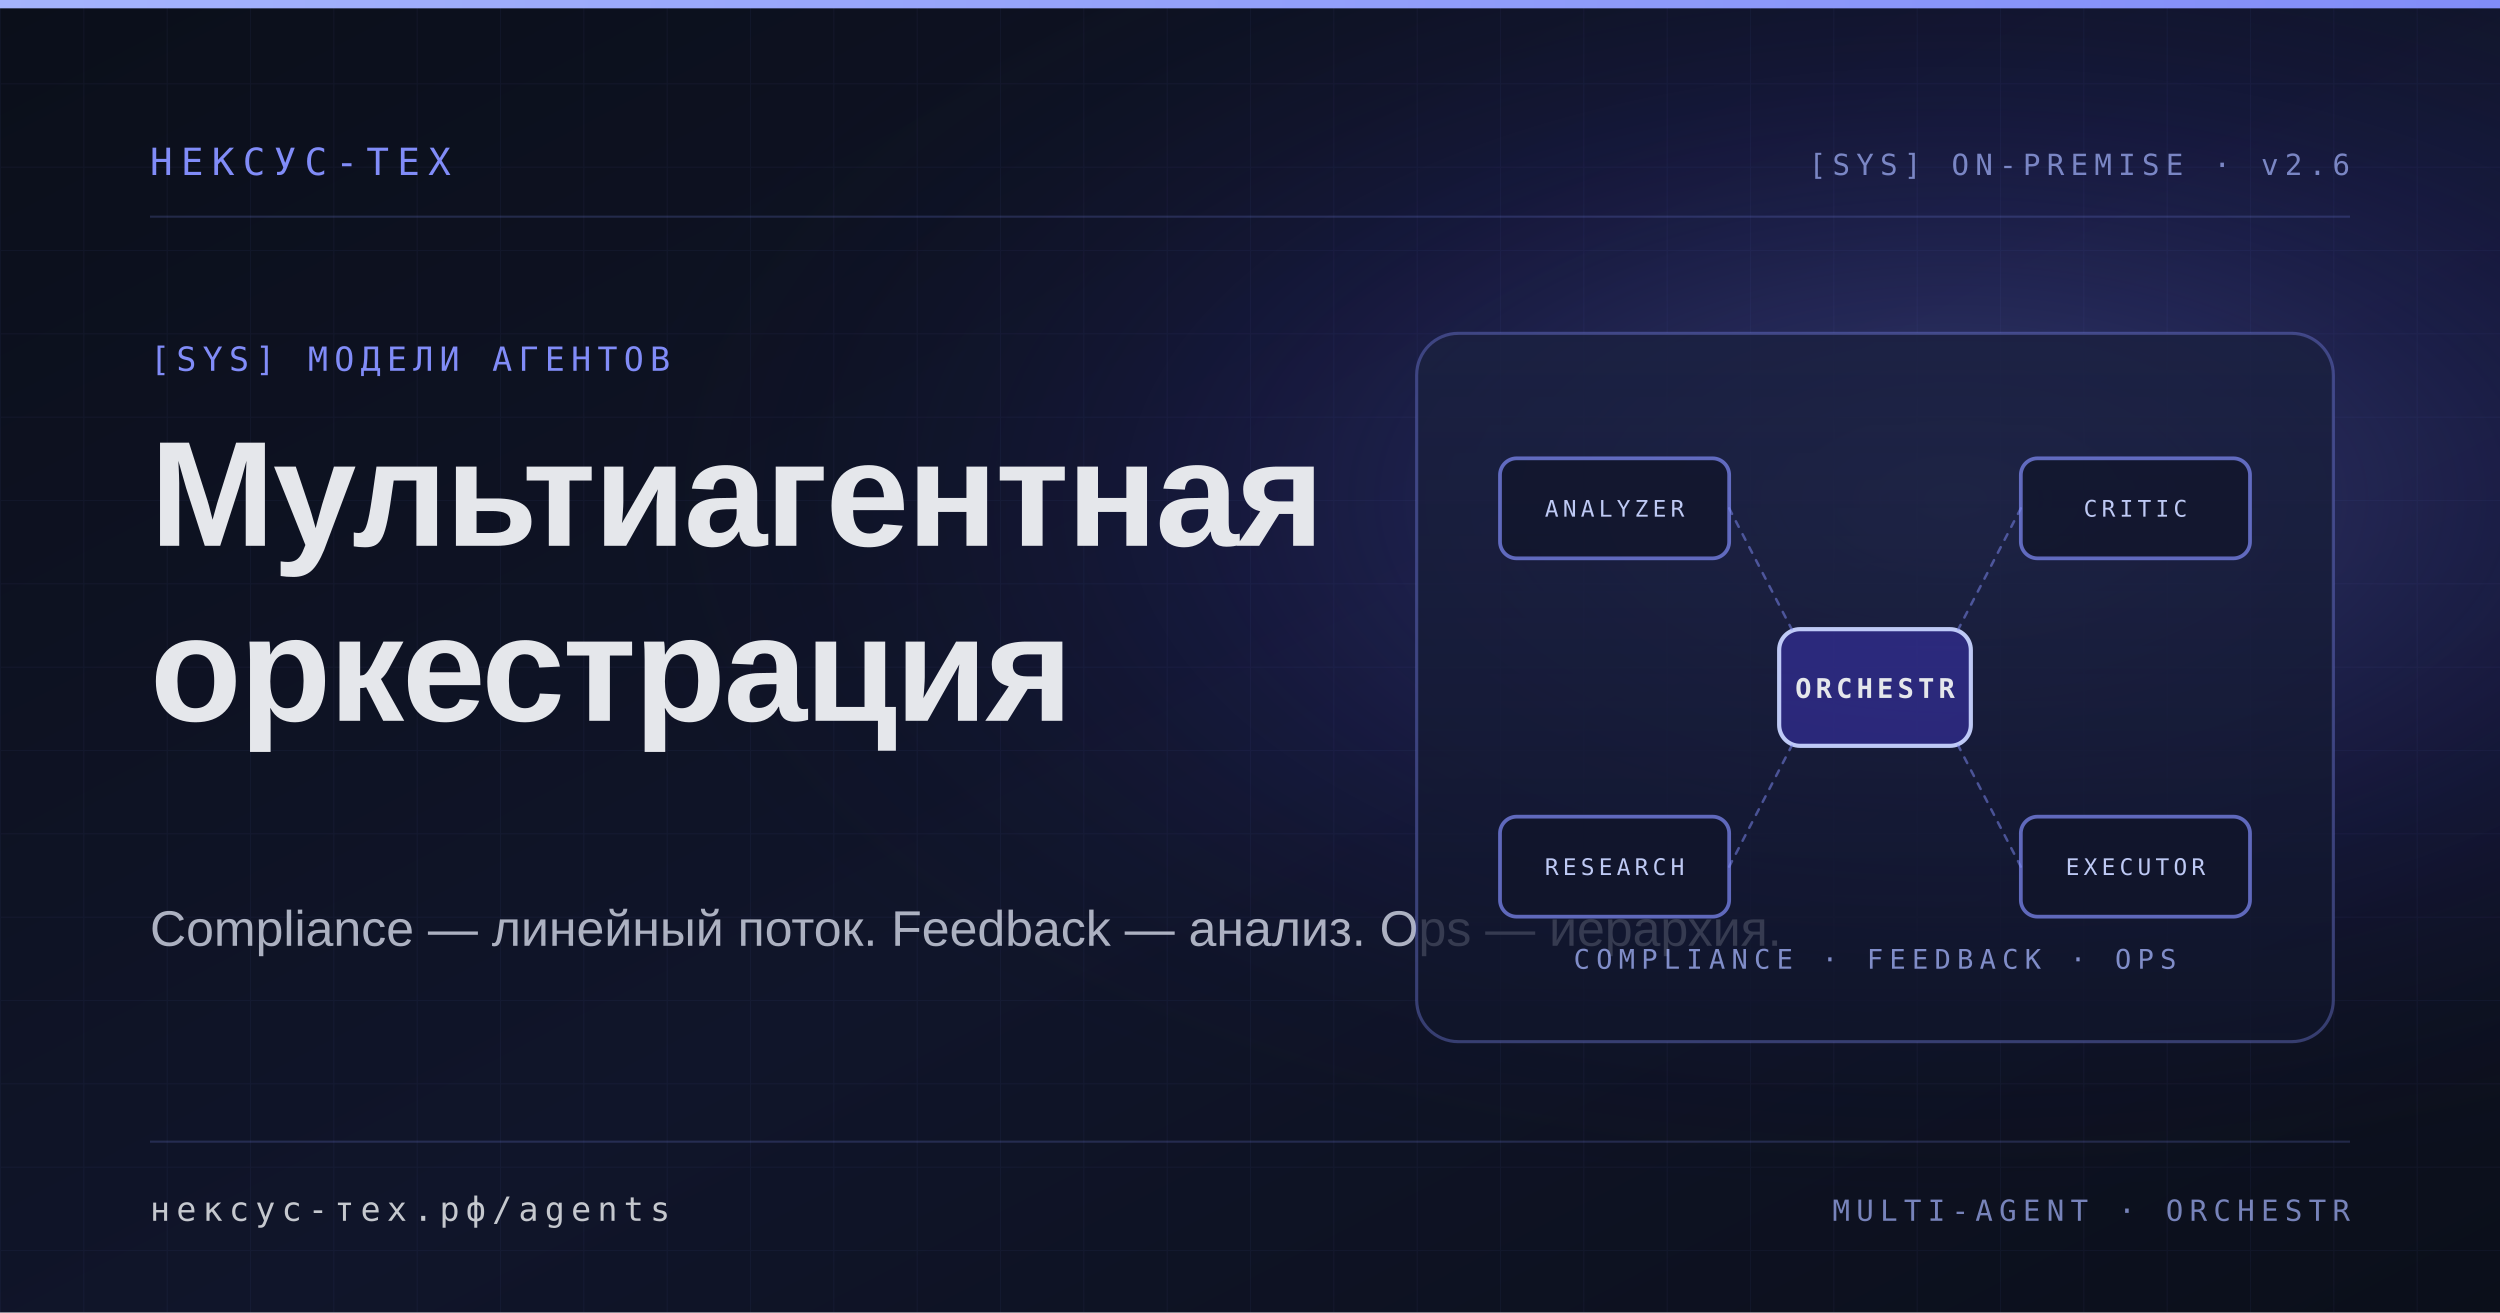
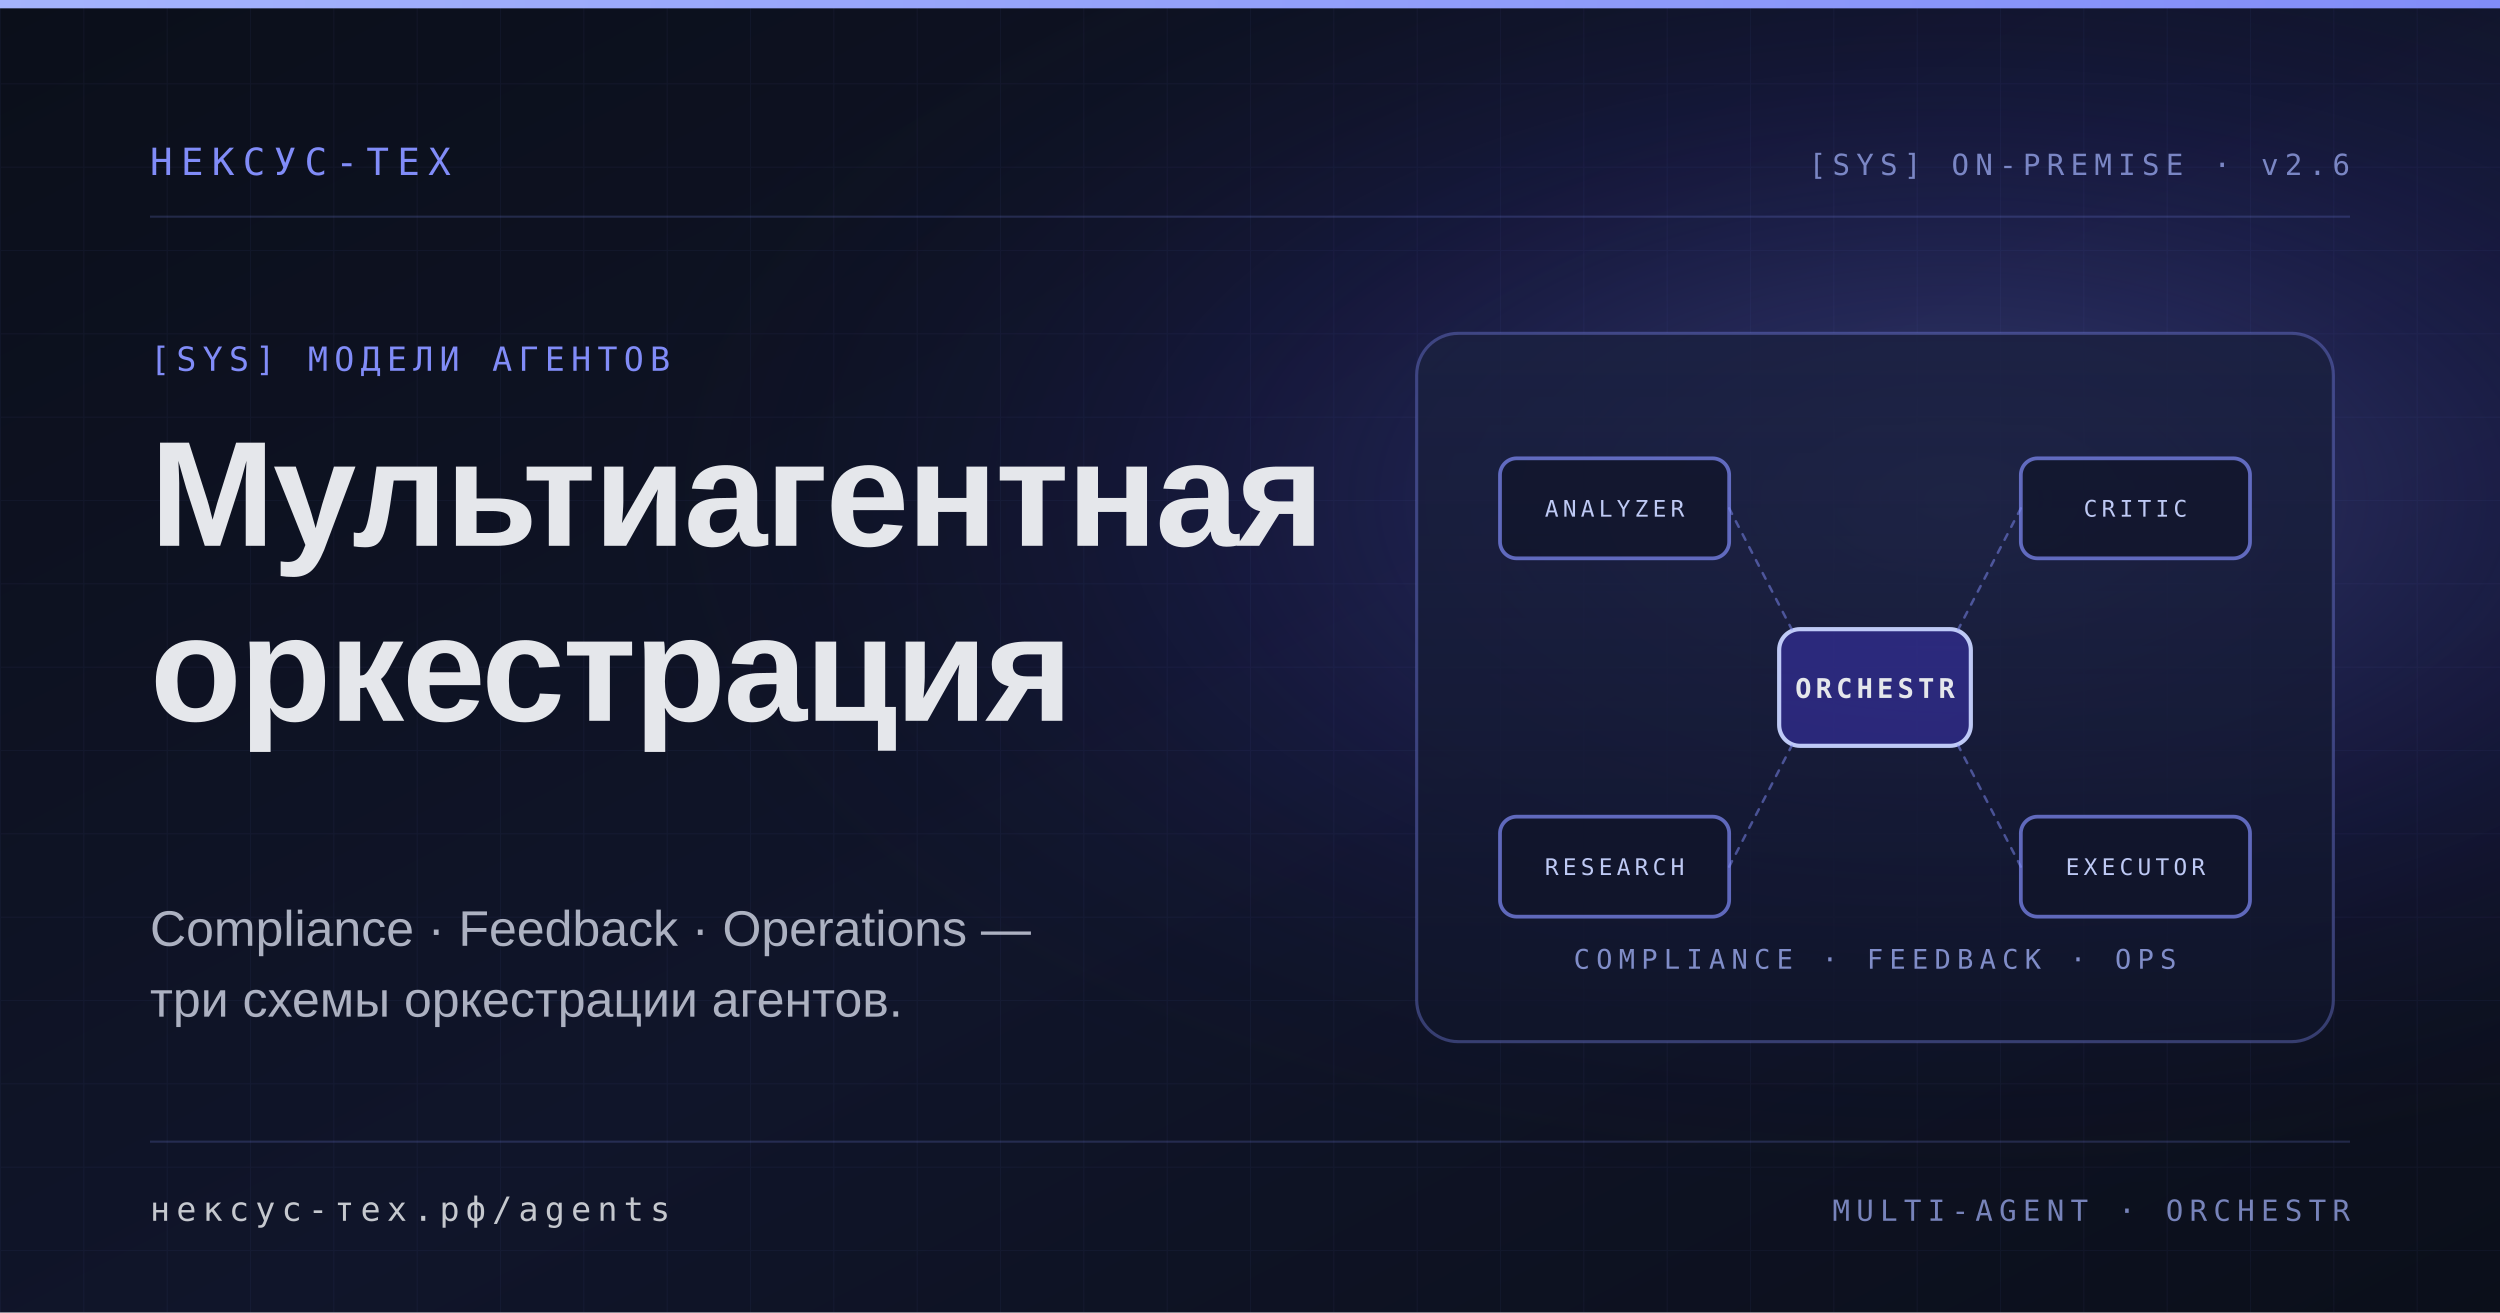
<svg xmlns="http://www.w3.org/2000/svg" viewBox="0 0 1200 630" width="1200" height="630">
  <defs>
    <linearGradient id="bg" x1="0" y1="0" x2="1" y2="1">
      <stop offset="0" stop-color="#0b0f1a" />
      <stop offset="0.55" stop-color="#10152a" />
      <stop offset="1" stop-color="#0b0f1a" />
    </linearGradient>
    <radialGradient id="glow" cx="0.78" cy="0.38" r="0.55">
      <stop offset="0" stop-color="#818cf8" stop-opacity="0.35" />
      <stop offset="0.55" stop-color="#4338ca" stop-opacity="0.12" />
      <stop offset="1" stop-color="#0b0f1a" stop-opacity="0" />
    </radialGradient>
    <linearGradient id="accent" x1="0" x2="1" y1="0" y2="0">
      <stop offset="0" stop-color="#a5b4fc" />
      <stop offset="1" stop-color="#818cf8" />
    </linearGradient>
    <linearGradient id="card" x1="0" y1="0" x2="0" y2="1">
      <stop offset="0" stop-color="#1a2040" stop-opacity="0.85" />
      <stop offset="1" stop-color="#10152a" stop-opacity="0.75" />
    </linearGradient>
    <pattern id="grid" width="40" height="40" patternUnits="userSpaceOnUse">
      <path d="M40 0 L0 0 0 40" fill="none" stroke="rgba(129,140,248,0.05)" stroke-width="1" />
    </pattern>
  </defs>
  <rect width="1200" height="630" fill="url(#bg)" />
  <rect width="1200" height="630" fill="url(#grid)" />
  <rect width="1200" height="630" fill="url(#glow)" />
  <rect x="0" y="0" width="1200" height="4" fill="url(#accent)" />
  <g font-family="'JetBrains Mono',ui-monospace,monospace" font-size="18" letter-spacing="4" fill="#818cf8">
    <text x="72" y="84">НЕКСУС-ТЕХ</text>
  </g>
  <g font-family="'JetBrains Mono',ui-monospace,monospace" font-size="14" letter-spacing="3" fill="rgba(165,180,252,0.7)">
    <text x="1128" y="84" text-anchor="end">[SYS] ON-PREMISE · v2.6</text>
  </g>
  <line x1="72" y1="104" x2="1128" y2="104" stroke="rgba(129,140,248,0.2)" stroke-width="1" />
  <g font-family="'JetBrains Mono',ui-monospace,monospace" font-size="16" letter-spacing="3" fill="#818cf8">
    <text x="72" y="178">[SYS] МОДЕЛИ АГЕНТОВ</text>
  </g>
  <g font-family="'Manrope','Helvetica Neue',Arial,sans-serif" font-weight="800" fill="#e5e7eb" font-size="72" letter-spacing="-1">
    <text x="72" y="262">
      <tspan x="72" dy="0">Мультиагентная</tspan>
      <tspan x="72" dy="84">оркестрация</tspan>
    </text>
  </g>
  <g font-family="'Manrope','Helvetica Neue',Arial,sans-serif" font-weight="400" fill="rgba(200,205,220,0.85)" font-size="24" letter-spacing="0">
    <text x="72" y="454">
-       <tspan x="72" dy="0">Compliance — линейный поток. Feedback — анализ. Ops — иерархия.</tspan>
+       <tspan x="72" dy="0">Compliance · Feedback · Operations —</tspan>
+       <tspan x="72" dy="34">три схемы оркестрации агентов.</tspan>
    </text>
  </g>
  <g transform="translate(680 160)">
    <rect x="0" y="0" width="440" height="340" rx="20" fill="url(#card)" stroke="rgba(129,140,248,0.35)" stroke-width="1.5" />
    <g transform="translate(220 170)" stroke="rgba(199,210,254,0.9)" stroke-width="2" fill="none" stroke-linecap="round">
      <rect x="-46" y="-28" width="92" height="56" rx="10" fill="rgba(67,56,202,0.45)" stroke="rgba(199,210,254,0.95)" />
      <text x="0" y="5" text-anchor="middle" font-family="'JetBrains Mono',ui-monospace,monospace" font-size="13" font-weight="700" fill="#e5e7eb" stroke="none" letter-spacing="2">ORCHESTR</text>
      <g fill="rgba(16,21,42,0.75)" stroke="rgba(129,140,248,0.7)" stroke-width="1.8">
        <rect x="-180" y="-110" width="110" height="48" rx="8" />
        <rect x="70" y="-110" width="110" height="48" rx="8" />
        <rect x="-180" y="62" width="110" height="48" rx="8" />
        <rect x="70" y="62" width="110" height="48" rx="8" />
      </g>
      <g font-family="'JetBrains Mono',ui-monospace,monospace" font-size="11" fill="rgba(199,210,254,0.95)" stroke="none" letter-spacing="2">
        <text x="-125" y="-82" text-anchor="middle">ANALYZER</text>
        <text x="125" y="-82" text-anchor="middle">CRITIC</text>
        <text x="-125" y="90" text-anchor="middle">RESEARCH</text>
        <text x="125" y="90" text-anchor="middle">EXECUTOR</text>
      </g>
      <g stroke="rgba(129,140,248,0.5)" stroke-width="1.2" stroke-dasharray="3 4">
        <path d="M-70 -86 L-40 -28" />
        <path d="M70 -86 L40 -28" />
        <path d="M-70 86 L-40 28" />
        <path d="M70 86 L40 28" />
      </g>
    </g>
    <g font-family="'JetBrains Mono',ui-monospace,monospace" font-size="13" letter-spacing="3" fill="rgba(165,180,252,0.75)">
      <text x="220" y="305" text-anchor="middle">COMPLIANCE · FEEDBACK · OPS</text>
    </g>
  </g>
  <line x1="72" y1="548" x2="1128" y2="548" stroke="rgba(129,140,248,0.2)" stroke-width="1" />
  <g font-family="'JetBrains Mono',ui-monospace,monospace" font-size="16" letter-spacing="3" fill="rgba(229,231,235,0.85)">
    <text x="72" y="586">нексус-тех.рф/agents</text>
  </g>
  <g font-family="'JetBrains Mono',ui-monospace,monospace" font-size="14" letter-spacing="3" fill="rgba(165,180,252,0.7)">
    <text x="1128" y="586" text-anchor="end">MULTI-AGENT · ORCHESTR</text>
  </g>
</svg>
